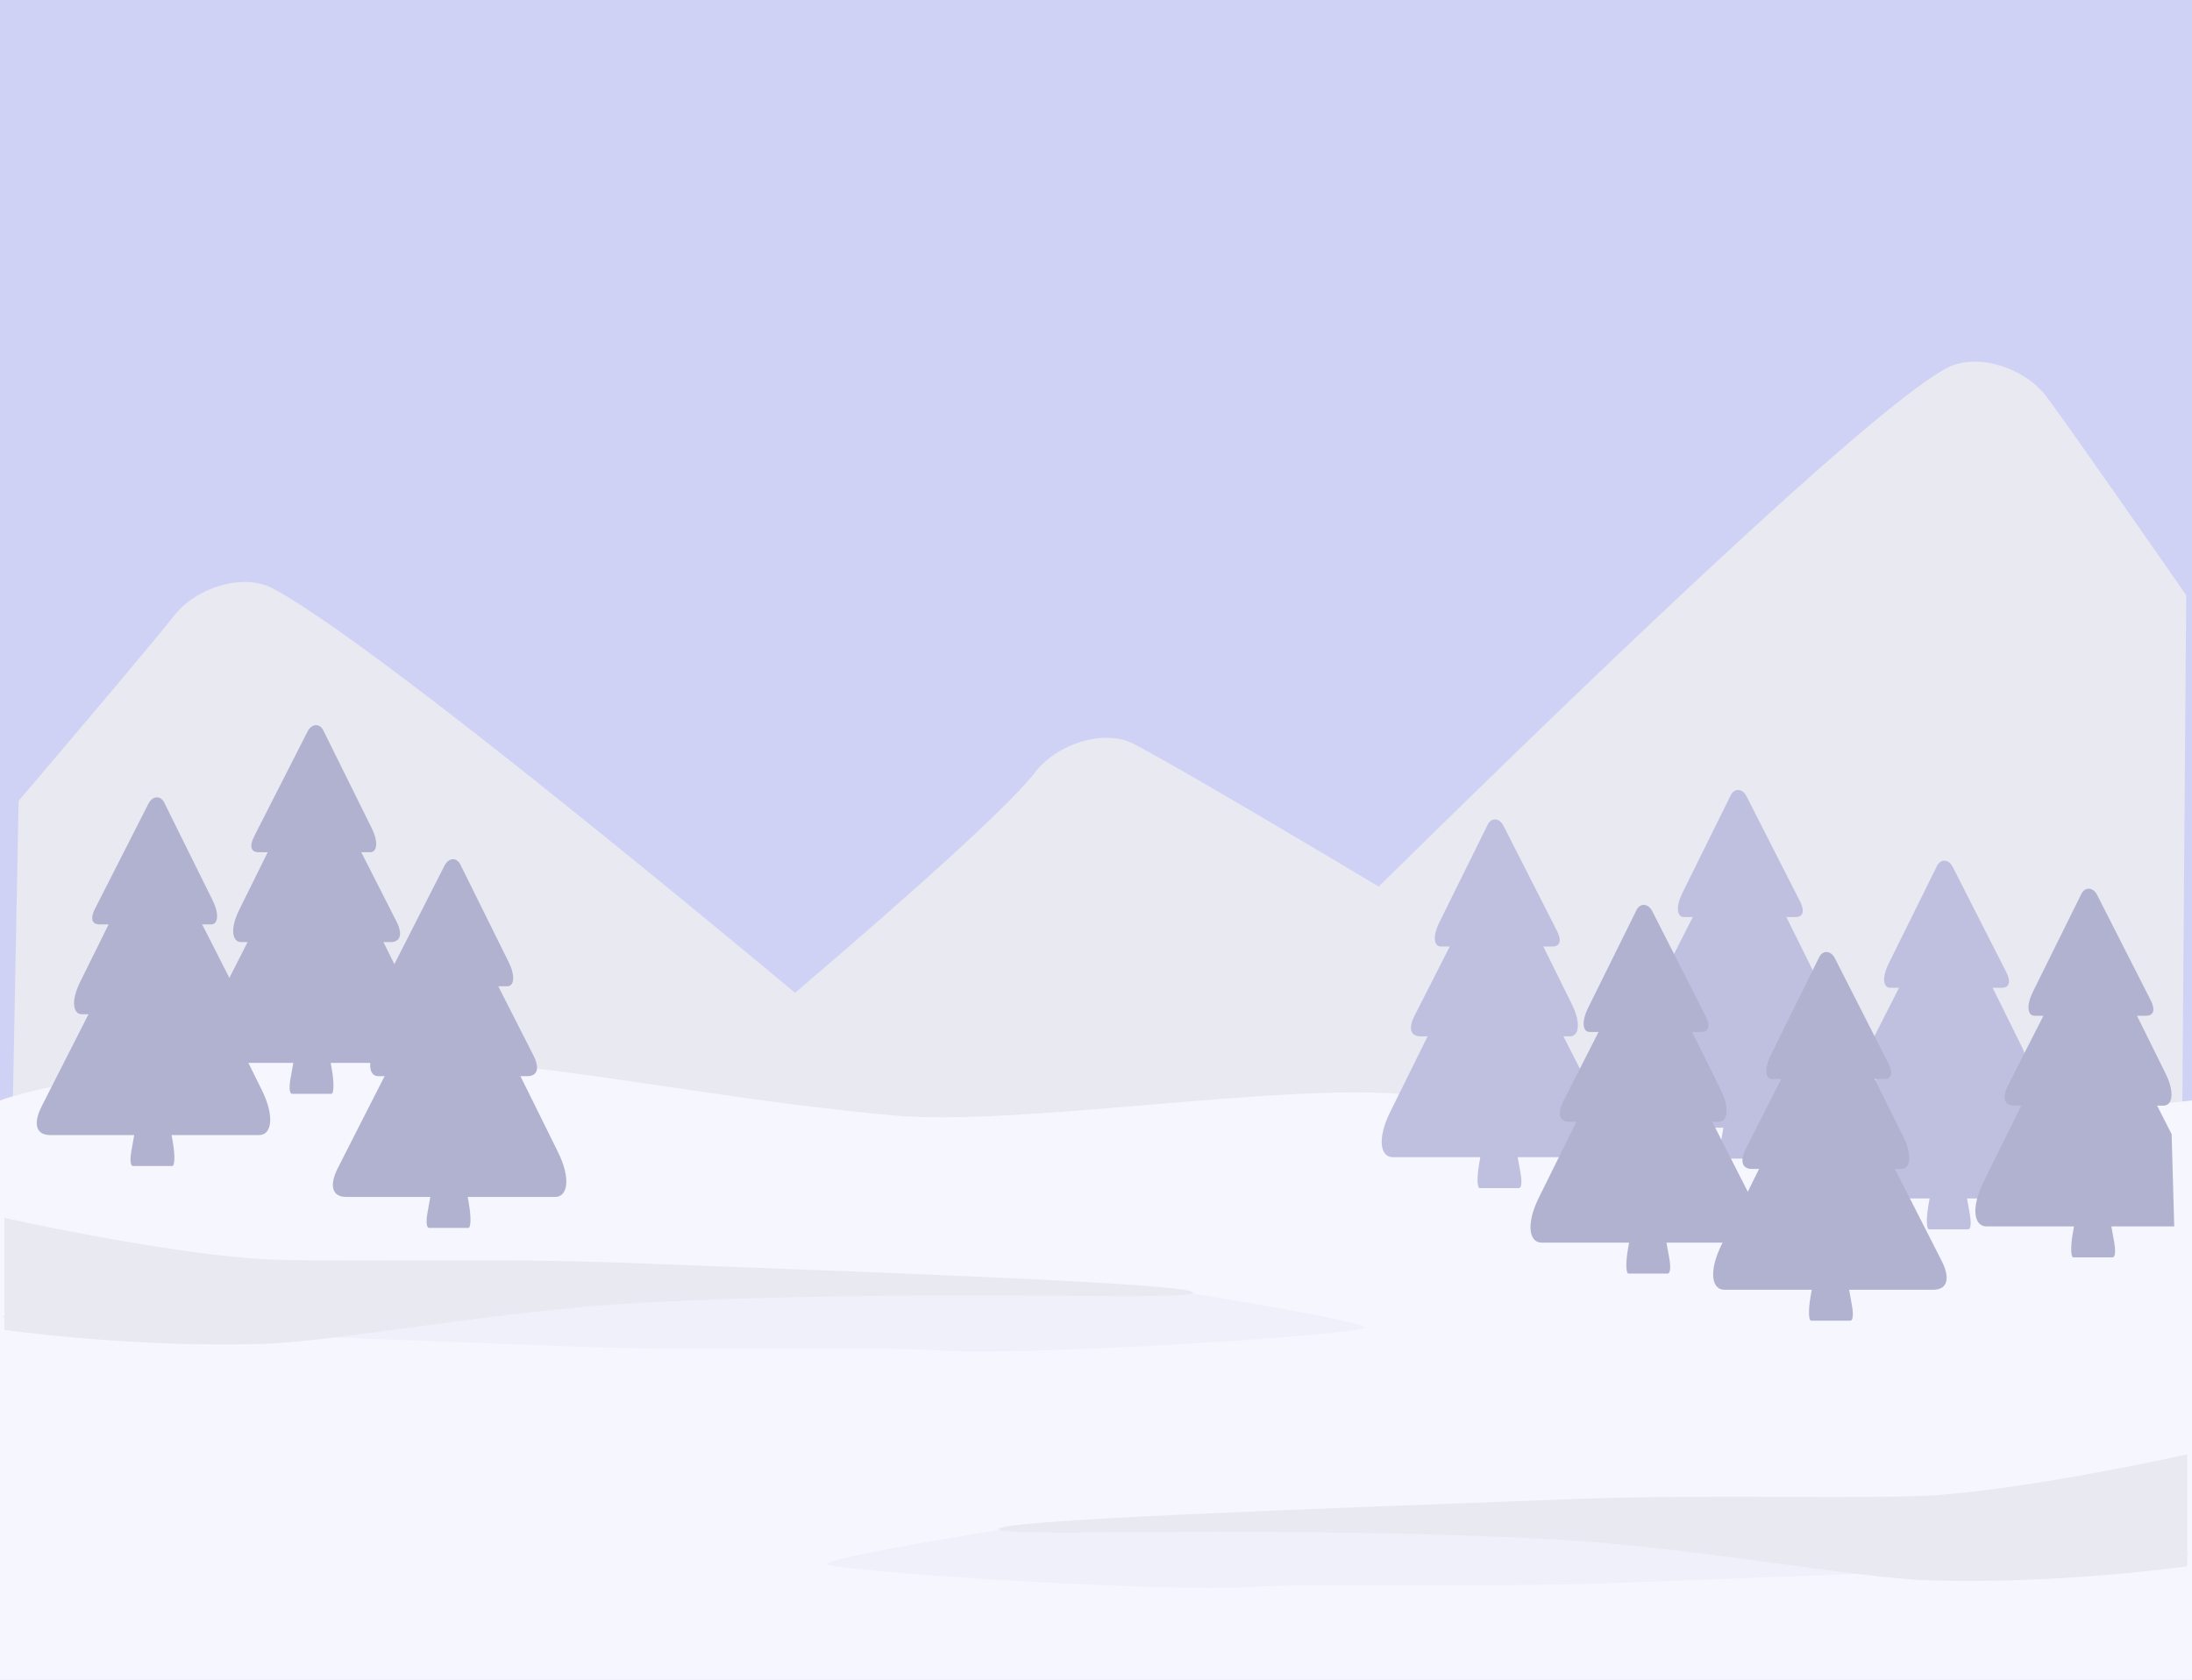
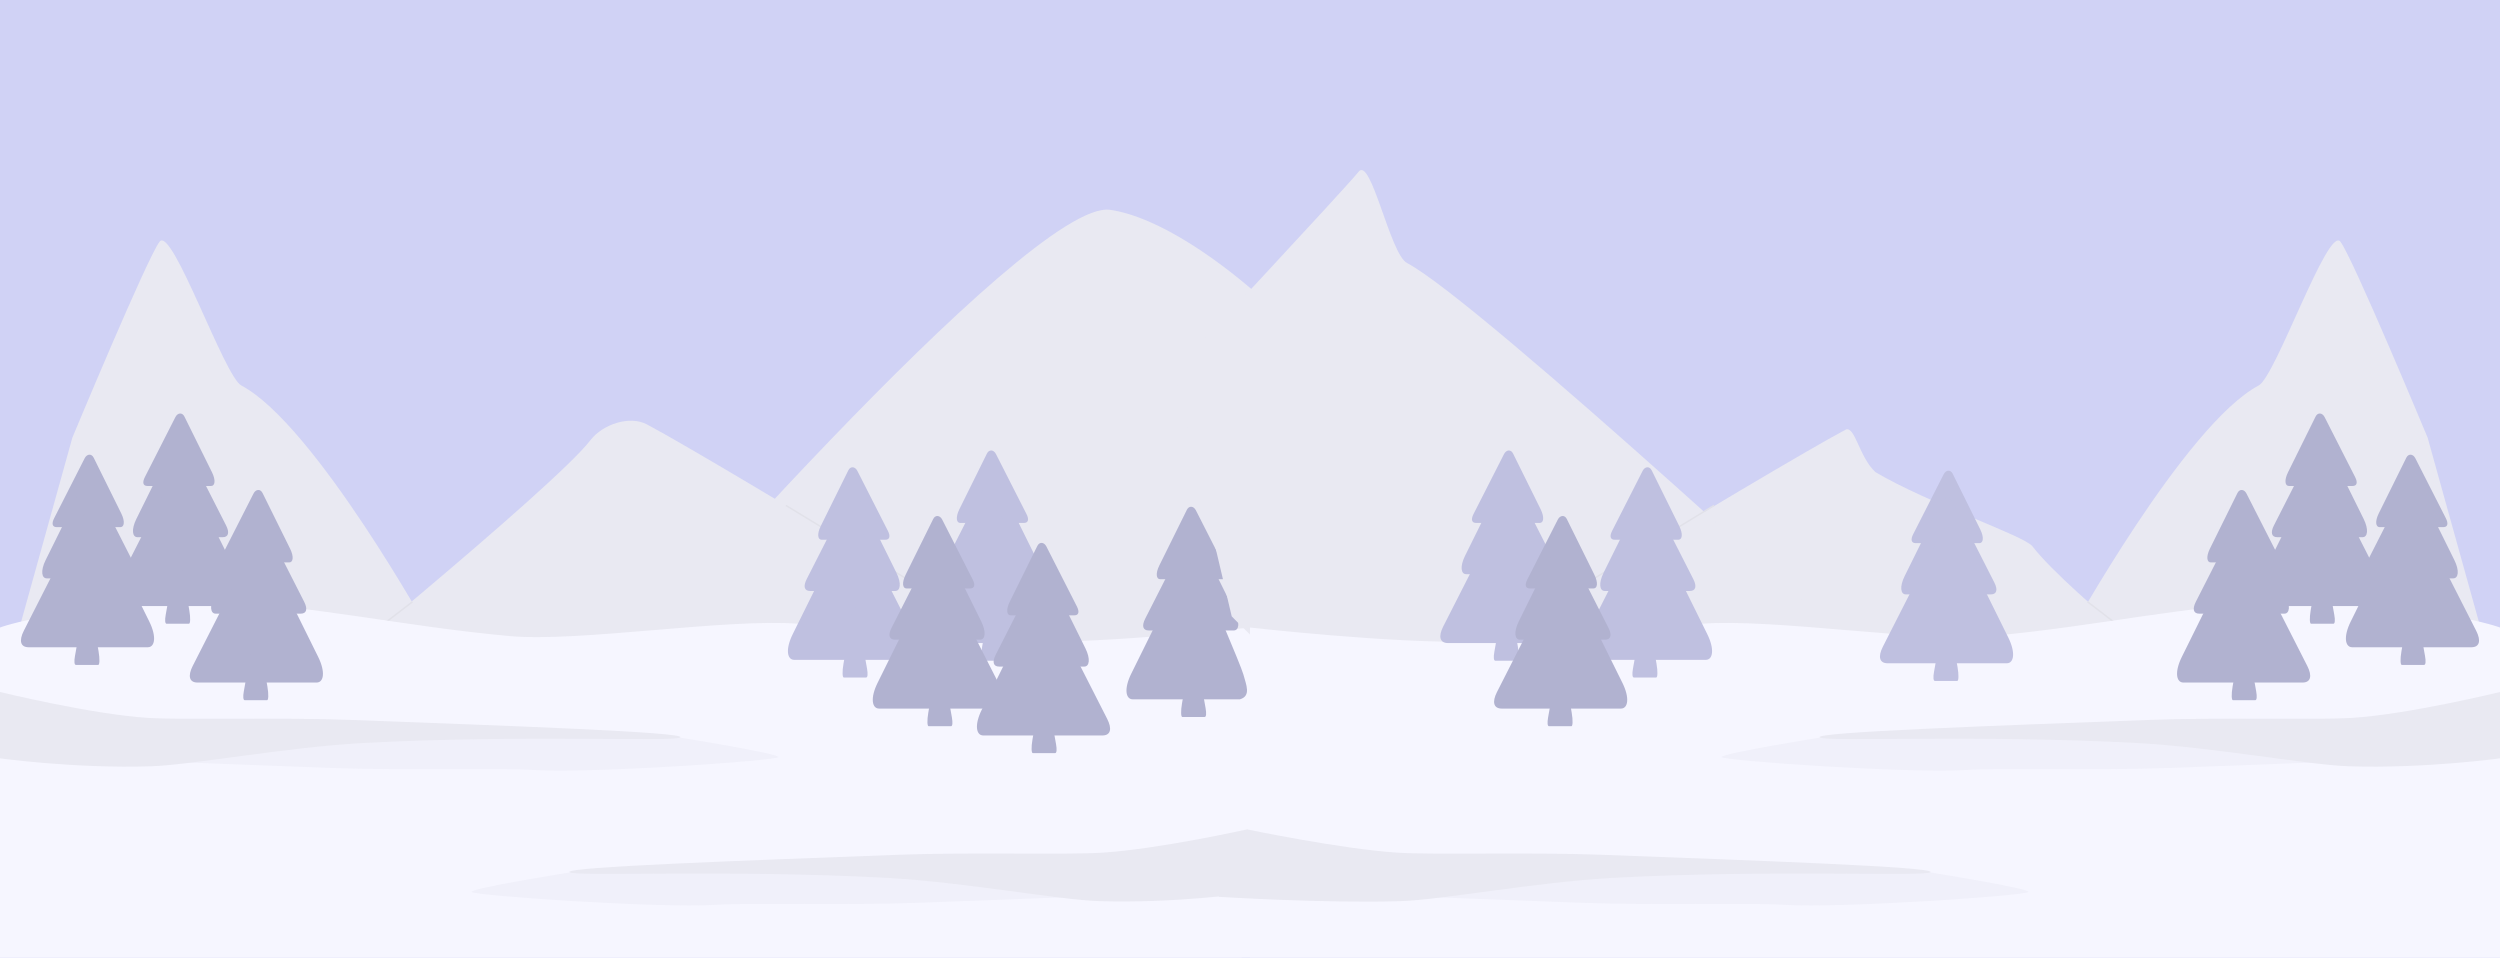
- <svg xmlns="http://www.w3.org/2000/svg" version="1.1" width="496" height="380" viewBox="0,0,496,380">
-   <g transform="translate(8,10)">
-     <g stroke="none" stroke-width="0" stroke-miterlimit="10">
-       <path d="M-8,370v-380h496v380z" fill="#d0d2f5" />
-       <g fill="#e9e9f2">
-         <path d="M-5.441,257.664l1.652,-86.447c0,0 30.164,-35.414 35.088,-41.804c4.947,-6.421 15.633,-9.855 22.377,-6.292c29.121,15.383 152.098,119.948 152.098,119.948z" />
-         <path d="M233.097,290.161c-40.676,-0.473 -131.034,-17.362 -131.034,-17.362c0,0 109.515,-89.045 124.215,-108.124c4.947,-6.421 15.633,-9.855 22.377,-6.292c29.121,15.383 195.657,117.182 195.657,117.182c0,0 -172.731,15.044 -211.216,14.596z" />
-         <path d="M234.814,259.588c0,0 168.611,-170.94 197.731,-186.323c6.744,-3.562 17.43,-0.129 22.377,6.292c4.307,5.59 31.771,45.118 31.771,45.118l-1.129,146.373c0,0 -28.913,3.012 -39.535,3.136c-38.485,0.448 -211.216,-14.596 -211.216,-14.596z" />
+ <svg xmlns="http://www.w3.org/2000/svg" version="1.1" width="992" height="380" viewBox="0 0 992 380" id="svg48">
+   <defs id="defs48" />
+   <g transform="translate(8,10)" id="g48">
+     <g stroke="none" stroke-width="0" stroke-miterlimit="10" id="g47">
+       <path d="M 984,370 V -10 H 484.723 v 380 z" fill="#d0d2f5" id="path1-5" style="stroke-width:0" />
+       <path d="M -8,370 V -10 h 496 v 380 z" fill="#d0d2f5" id="path1" />
+       <g fill="#e9e9f2" id="g4">
+         <path d="m -5.441,257.664 26.157,-93.998 c 0,0 29.687,-71.383 34.611,-77.774 4.947,-6.421 25.687,53.511 32.431,57.073 29.121,15.383 75.275,98.963 75.275,98.963 z" id="path2" />
+         <path d="m 233.097,290.161 c -40.676,-0.473 -131.034,-17.362 -131.034,-17.362 0,0 109.515,-89.045 124.215,-108.124 4.947,-6.421 15.633,-9.855 22.377,-6.292 29.121,15.383 195.657,117.182 195.657,117.182 0,0 -172.731,15.044 -211.216,14.596 z" id="path3" />
+         <path d="m 234.814,259.588 c 0,0 165.147,-191.111 197.731,-186.323 19.154,2.815 44.054,20.214 62.543,37.213 l -9.523,160.571 c 0,0 -28.913,3.012 -39.535,3.136 -38.485,0.448 -211.216,-14.596 -211.216,-14.596 z" id="path4" />
+         <path style="fill:#7b7cff;stroke:#e1e1e9;stroke-width:0.6;stroke-linecap:butt;stroke-dasharray:none;stroke-opacity:1" d="m 303.869,190.564 65.713,40.009" id="path48" />
+         <path style="fill:#7b7cff;stroke:#e1e1e9;stroke-width:0.6;stroke-linecap:butt;stroke-dasharray:none;stroke-opacity:1" d="M 94.625,275.602 155.675,228.786" id="path48-6" />
      </g>
-       <g>
-         <path d="M-8,370v-131c0,0 24.656,-9.5 89.667,-9.5c31.132,0 69.825,9.058 112.662,12.903c27.567,2.475 85.77,-7.127 114.67,-4.885c30.205,2.344 67.32,6.481 89.683,7.078c32.336,0.864 89.319,-5.596 89.319,-5.596v131z" fill="#f6f6ff" />
-         <g>
-           <path d="M260.611,282.479c0,0 40.787,6.505 40.2,7.934c-0.595,1.449 -74.433,6.542 -96.791,5.131c-14.342,-0.905 -52.207,0.241 -80.332,-0.807c-64.251,-2.393 -132.09,-4.839 -131.077,-6.896c0.969,-1.969 63.389,1.13 126.12,-2.298c30.443,-1.664 59.19,-5.726 75.362,-6.228c30.002,-0.933 66.518,3.164 66.518,3.164z" fill="#f0f0fa" />
-           <path d="M-7,290.911v-25.334c0,0 35.233,7.858 57.591,9.269c14.342,0.905 52.207,-0.241 80.332,0.807c64.251,2.393 132.09,4.839 131.077,6.895c-0.969,1.969 -63.389,-1.13 -126.12,2.298c-30.443,1.664 -67.99,8.726 -84.162,9.228c-30.002,0.933 -58.718,-3.164 -58.718,-3.164z" fill="#e9e9f2" />
+       <g id="g10">
+         <path d="M -8,370 V 239 c 0,0 24.656,-9.5 89.667,-9.5 31.132,0 69.825,9.058 112.662,12.903 27.567,2.475 85.77,-7.127 114.67,-4.885 30.205,2.344 67.32,6.481 89.683,7.078 C 431.018,245.46 488,239 488,239 v 131 z" fill="#f6f6ff" id="path5" />
+         <g id="g7">
+           <path d="m 260.611,282.479 c 0,0 40.787,6.505 40.2,7.934 -0.595,1.449 -74.433,6.542 -96.791,5.131 -14.342,-0.905 -52.207,0.241 -80.332,-0.807 -64.251,-2.393 -132.09,-4.839 -131.077,-6.896 0.969,-1.969 63.389,1.13 126.12,-2.298 30.443,-1.664 59.19,-5.726 75.362,-6.228 30.002,-0.933 66.518,3.164 66.518,3.164 z" fill="#f0f0fa" id="path6" />
+           <path d="M -8,290.911 V 264.577 c 0,0 36.233,8.858 58.591,10.269 14.342,0.905 52.207,-0.241 80.332,0.807 64.251,2.393 132.09,4.839 131.077,6.895 -0.969,1.969 -63.389,-1.13 -126.12,2.298 -30.443,1.664 -67.99,8.726 -84.162,9.228 C 21.716,295.007 -8,290.911 -8,290.911 Z" fill="#e9e9f2" id="path7" />
        </g>
-         <g>
-           <path d="M285.824,332.815c16.171,0.503 44.918,4.565 75.362,6.228c62.732,3.428 125.151,0.329 126.12,2.298c1.012,2.057 -66.826,4.502 -131.077,6.896c-28.125,1.048 -65.99,-0.098 -80.332,0.807c-22.358,1.411 -96.195,-3.682 -96.791,-5.131c-0.587,-1.429 40.2,-7.934 40.2,-7.934c0,0 36.516,-4.097 66.518,-3.164z" fill="#f0f0fa" />
-           <path d="M428.2,347.575c-16.171,-0.503 -53.718,-7.565 -84.162,-9.228c-62.732,-3.428 -125.151,-0.329 -126.12,-2.298c-1.012,-2.057 66.826,-4.502 131.077,-6.895c28.125,-1.048 65.99,0.098 80.332,-0.807c22.358,-1.411 57.591,-9.269 57.591,-9.269v25.334c0,0 -28.716,4.097 -58.718,3.164z" fill="#e9e9f2" />
+         <g id="g9">
+           <path d="m 285.824,332.815 c 16.171,0.503 44.918,4.565 75.362,6.228 62.732,3.428 125.151,0.329 126.12,2.298 1.012,2.057 -66.826,4.502 -131.077,6.896 -28.125,1.048 -65.99,-0.098 -80.332,0.807 -22.358,1.411 -96.195,-3.682 -96.791,-5.131 -0.587,-1.429 40.2,-7.934 40.2,-7.934 0,0 36.516,-4.097 66.518,-3.164 z" fill="#f0f0fa" id="path8" />
+           <path d="m 428.2,347.575 c -16.171,-0.503 -53.718,-7.565 -84.162,-9.228 -62.732,-3.428 -125.151,-0.329 -126.12,-2.298 -1.012,-2.057 66.826,-4.502 131.077,-6.895 28.125,-1.048 65.99,0.098 80.332,-0.807 22.358,-1.411 57.591,-9.269 57.591,-9.269 v 25.334 c 0,0 -28.716,4.097 -58.718,3.164 z" fill="#e9e9f2" id="path9" />
        </g>
      </g>
-       <g>
-         <g fill="#bfc0e0">
-           <g>
-             <path d="M444.962,213.5c-6.371,0 -21.645,0 -25.282,0c-1.518,0 -1.917,-2.239 -0.323,-5.46c3.489,-7.05 9.307,-18.806 10.937,-22.099c0.839,-1.695 2.663,-1.556 3.577,0.24c1.872,3.679 8.796,17.285 12.11,23.799c1.091,2.144 0.716,3.52 -1.018,3.52z" />
-             <path d="M413.761,229.13c4.429,-8.703 13.68,-26.884 16.181,-31.801c1.221,-2.399 3.658,-2.586 4.779,-0.32c2.178,4.4 9.952,20.109 14.614,29.528c2.13,4.304 1.597,7.295 -0.432,7.295c-4.86,0 -25.269,0 -33.782,0c-2.318,0 -2.818,-1.838 -1.36,-4.703z" />
-             <path d="M456.093,261.167c-11.91,0 -40.466,0 -47.265,0c-2.839,0 -3.584,-4.185 -0.604,-10.207c6.523,-13.18 17.4,-35.158 20.446,-41.314c1.569,-3.17 4.979,-2.908 6.687,0.448c3.5,6.879 16.444,32.316 22.64,44.493c2.04,4.008 1.339,6.58 -1.903,6.58z" />
+       <g id="g22">
+         <g fill="#bfc0e0" id="g17">
+           <g id="g16">
+             <path d="m 398.295,197.5 c -6.371,0 -21.645,0 -25.282,0 -1.518,0 -1.917,-2.239 -0.323,-5.46 3.489,-7.05 9.307,-18.806 10.937,-22.099 0.839,-1.695 2.663,-1.556 3.577,0.24 1.872,3.679 8.796,17.285 12.11,23.799 1.091,2.144 0.716,3.52 -1.018,3.52 z" id="path14" />
+             <path d="m 367.094,213.13 c 4.429,-8.703 13.68,-26.884 16.181,-31.801 1.221,-2.399 3.658,-2.586 4.779,-0.32 2.178,4.4 9.952,20.109 14.614,29.528 2.13,4.304 1.597,7.295 -0.432,7.295 -4.86,0 -25.269,0 -33.782,0 -2.318,0 -2.818,-1.838 -1.36,-4.703 z" id="path15" />
+             <path d="m 409.426,245.167 c -11.91,0 -40.466,0 -47.265,0 -2.839,0 -3.584,-4.185 -0.604,-10.207 6.523,-13.18 17.4,-35.158 20.446,-41.314 1.569,-3.17 4.979,-2.908 6.687,0.448 3.5,6.879 16.444,32.316 22.64,44.493 2.04,4.008 1.339,6.58 -1.903,6.58 z" id="path16" />
          </g>
-           <path d="M437.354,268.167c-2.238,0 -7.603,0 -8.88,0c-0.533,0 -0.673,-2.239 -0.114,-5.46c1.225,-7.05 3.269,-18.806 3.841,-22.099c0.295,-1.695 0.935,-1.556 1.256,0.24c0.658,3.679 3.089,17.285 4.253,23.799c0.383,2.144 0.252,3.52 -0.358,3.52z" />
+           <path d="m 390.687,252.167 c -2.238,0 -7.603,0 -8.88,0 -0.533,0 -0.673,-2.239 -0.114,-5.46 1.225,-7.05 3.269,-18.806 3.841,-22.099 0.295,-1.695 0.935,-1.556 1.256,0.24 0.658,3.679 3.089,17.285 4.253,23.799 0.383,2.144 0.252,3.52 -0.358,3.52 z" id="path17" />
        </g>
-         <g fill="#bfc0e0">
-           <g>
-             <path d="M398.295,197.5c-6.371,0 -21.645,0 -25.282,0c-1.518,0 -1.917,-2.239 -0.323,-5.46c3.489,-7.05 9.307,-18.806 10.937,-22.099c0.839,-1.695 2.663,-1.556 3.577,0.24c1.872,3.679 8.796,17.285 12.11,23.799c1.091,2.144 0.716,3.52 -1.018,3.52z" />
-             <path d="M367.094,213.13c4.429,-8.703 13.68,-26.884 16.181,-31.801c1.221,-2.399 3.658,-2.586 4.779,-0.32c2.178,4.4 9.952,20.109 14.614,29.528c2.13,4.304 1.597,7.295 -0.432,7.295c-4.86,0 -25.269,0 -33.782,0c-2.318,0 -2.818,-1.838 -1.36,-4.703z" />
-             <path d="M409.426,245.167c-11.91,0 -40.466,0 -47.265,0c-2.839,0 -3.584,-4.185 -0.604,-10.207c6.523,-13.18 17.4,-35.158 20.446,-41.314c1.569,-3.17 4.979,-2.908 6.687,0.448c3.5,6.879 16.444,32.316 22.64,44.493c2.04,4.008 1.339,6.58 -1.903,6.58z" />
+         <g fill="#bfc0e0" id="g21">
+           <g id="g20">
+             <path d="m 343.295,204.167 c -6.371,0 -21.645,0 -25.282,0 -1.518,0 -1.917,-2.239 -0.323,-5.46 3.489,-7.05 9.307,-18.806 10.937,-22.099 0.839,-1.695 2.663,-1.556 3.577,0.24 1.872,3.679 8.796,17.285 12.11,23.799 1.091,2.144 0.716,3.52 -1.018,3.52 z" id="path18" />
+             <path d="m 312.094,219.797 c 4.429,-8.703 13.68,-26.884 16.181,-31.801 1.221,-2.399 3.658,-2.586 4.779,-0.32 2.178,4.4 9.952,20.109 14.614,29.528 2.13,4.304 1.597,7.295 -0.432,7.295 -4.86,0 -25.269,0 -33.782,0 -2.318,0 -2.818,-1.838 -1.36,-4.703 z" id="path19" />
+             <path d="m 354.426,251.833 c -11.91,0 -40.466,0 -47.265,0 -2.839,0 -3.584,-4.185 -0.604,-10.207 6.523,-13.18 17.4,-35.158 20.446,-41.314 1.569,-3.17 4.979,-2.908 6.687,0.448 3.5,6.879 16.444,32.316 22.64,44.493 2.04,4.008 1.339,6.58 -1.903,6.58 z" id="path20" />
          </g>
-           <path d="M390.687,252.167c-2.238,0 -7.603,0 -8.88,0c-0.533,0 -0.673,-2.239 -0.114,-5.46c1.225,-7.05 3.269,-18.806 3.841,-22.099c0.295,-1.695 0.935,-1.556 1.256,0.24c0.658,3.679 3.089,17.285 4.253,23.799c0.383,2.144 0.252,3.52 -0.358,3.52z" />
-         </g>
-         <g fill="#bfc0e0">
-           <g>
-             <path d="M343.295,204.167c-6.371,0 -21.645,0 -25.282,0c-1.518,0 -1.917,-2.239 -0.323,-5.46c3.489,-7.05 9.307,-18.806 10.937,-22.099c0.839,-1.695 2.663,-1.556 3.577,0.24c1.872,3.679 8.796,17.285 12.11,23.799c1.091,2.144 0.716,3.52 -1.018,3.52z" />
-             <path d="M312.094,219.797c4.429,-8.703 13.68,-26.884 16.181,-31.801c1.221,-2.399 3.658,-2.586 4.779,-0.32c2.178,4.4 9.952,20.109 14.614,29.528c2.13,4.304 1.597,7.295 -0.432,7.295c-4.86,0 -25.269,0 -33.782,0c-2.318,0 -2.818,-1.838 -1.36,-4.703z" />
-             <path d="M354.426,251.833c-11.91,0 -40.466,0 -47.265,0c-2.839,0 -3.584,-4.185 -0.604,-10.207c6.523,-13.18 17.4,-35.158 20.446,-41.314c1.569,-3.17 4.979,-2.908 6.687,0.448c3.5,6.879 16.444,32.316 22.64,44.493c2.04,4.008 1.339,6.58 -1.903,6.58z" />
-           </g>
-           <path d="M335.687,258.833c-2.238,0 -7.603,0 -8.88,0c-0.533,0 -0.673,-2.239 -0.114,-5.46c1.225,-7.05 3.269,-18.806 3.841,-22.099c0.295,-1.695 0.935,-1.556 1.256,0.24c0.658,3.679 3.089,17.285 4.253,23.799c0.383,2.144 0.252,3.52 -0.358,3.52z" />
+           <path d="m 335.687,258.833 c -2.238,0 -7.603,0 -8.88,0 -0.533,0 -0.673,-2.239 -0.114,-5.46 1.225,-7.05 3.269,-18.806 3.841,-22.099 0.295,-1.695 0.935,-1.556 1.256,0.24 0.658,3.679 3.089,17.285 4.253,23.799 0.383,2.144 0.252,3.52 -0.358,3.52 z" id="path21" />
        </g>
      </g>
-       <g fill="#b1b2d0">
-         <g>
-           <g>
-             <path d="M477.628,219.833c-6.371,0 -21.645,0 -25.282,0c-1.518,0 -1.917,-2.239 -0.323,-5.46c3.489,-7.05 9.307,-18.806 10.937,-22.099c0.839,-1.695 2.663,-1.556 3.577,0.24c1.872,3.679 8.796,17.285 12.11,23.799c1.091,2.144 0.716,3.52 -1.018,3.52z" />
-             <path d="M446.428,235.464c4.429,-8.703 13.68,-26.884 16.181,-31.801c1.221,-2.399 3.658,-2.586 4.779,-0.32c2.178,4.4 9.952,20.109 14.614,29.528c2.13,4.304 1.597,7.295 -0.432,7.295c-4.86,0 -25.269,0 -33.782,0c-2.318,0 -2.818,-1.838 -1.361,-4.703z" />
-             <path d="M483.979,267.5c0,0 -36.477,0 -42.484,0c-2.839,0 -3.584,-4.185 -0.604,-10.207c6.523,-13.18 17.4,-35.158 20.446,-41.314c1.569,-3.17 4.979,-2.908 6.687,0.448c2.409,4.734 15.366,30.197 15.366,30.197z" />
+       <g fill="#b1b2d0" id="g34">
+         <g id="g25">
+           <g id="g24">
+             <path d="m 477.628,219.833 c -6.371,0 -21.645,0 -25.282,0 -1.518,0 -1.917,-2.239 -0.323,-5.46 3.489,-7.05 9.307,-18.806 10.937,-22.099 0.839,-1.695 2.663,-1.556 3.577,0.24 1.872,3.679 8.796,17.285 12.11,23.799 1.091,2.144 0.716,3.52 -1.018,3.52 z" id="path22" />
+             <path d="m 446.428,235.464 c 4.429,-8.703 13.68,-26.884 16.181,-31.801 1.221,-2.399 3.658,-2.586 4.779,-0.32 2.178,4.4 9.952,20.109 14.614,29.528 2.13,4.304 1.597,7.295 -0.432,7.295 -4.86,0 -25.269,0 -33.782,0 -2.318,0 -2.818,-1.838 -1.361,-4.703 z" id="path23" />
+             <path d="m 483.979,267.5 h -42.484 c -2.839,0 -3.584,-4.185 -0.604,-10.207 6.523,-13.18 17.4,-35.158 20.446,-41.314 1.569,-3.17 4.979,-2.908 6.687,0.448 2.409,4.734 16.466,37.895 17.33,41.128 1.126,4.216 3.203,8.581 -1.375,9.945 z" id="path24" />
          </g>
-           <path d="M470.021,274.5c-2.238,0 -7.603,0 -8.88,0c-0.533,0 -0.673,-2.239 -0.114,-5.46c1.225,-7.05 3.269,-18.806 3.841,-22.099c0.295,-1.695 0.935,-1.556 1.256,0.24c0.658,3.679 3.089,17.285 4.253,23.799c0.383,2.144 0.252,3.52 -0.358,3.52z" />
+           <path d="m 470.021,274.5 c -2.238,0 -7.603,0 -8.88,0 -0.533,0 -0.673,-2.239 -0.114,-5.46 1.225,-7.05 3.269,-18.806 3.841,-22.099 0.295,-1.695 0.935,-1.556 1.256,0.24 0.658,3.679 3.089,17.285 4.253,23.799 0.383,2.144 0.252,3.52 -0.358,3.52 z" id="path25" />
        </g>
-         <g>
-           <g>
-             <path d="M418.295,234.167c-6.371,0 -21.645,0 -25.282,0c-1.518,0 -1.917,-2.239 -0.323,-5.46c3.489,-7.05 9.307,-18.806 10.937,-22.099c0.839,-1.695 2.663,-1.556 3.577,0.24c1.872,3.679 8.796,17.285 12.11,23.799c1.091,2.144 0.716,3.52 -1.018,3.52z" />
-             <path d="M387.094,249.797c4.429,-8.703 13.68,-26.884 16.181,-31.801c1.221,-2.399 3.658,-2.586 4.779,-0.32c2.178,4.4 9.952,20.109 14.614,29.528c2.13,4.304 1.597,7.295 -0.432,7.295c-4.86,0 -25.269,0 -33.782,0c-2.318,0 -2.818,-1.838 -1.36,-4.703z" />
-             <path d="M429.426,281.833c-11.91,0 -40.466,0 -47.265,0c-2.839,0 -3.584,-4.185 -0.604,-10.207c6.523,-13.18 17.4,-35.158 20.446,-41.314c1.569,-3.17 4.979,-2.908 6.687,0.448c3.5,6.879 16.444,32.316 22.64,44.493c2.04,4.008 1.339,6.58 -1.903,6.58z" />
+         <g id="g29">
+           <g id="g28">
+             <path d="m 418.295,234.167 c -6.371,0 -21.645,0 -25.282,0 -1.518,0 -1.917,-2.239 -0.323,-5.46 3.489,-7.05 9.307,-18.806 10.937,-22.099 0.839,-1.695 2.663,-1.556 3.577,0.24 1.872,3.679 8.796,17.285 12.11,23.799 1.091,2.144 0.716,3.52 -1.018,3.52 z" id="path26" />
+             <path d="m 387.094,249.797 c 4.429,-8.703 13.68,-26.884 16.181,-31.801 1.221,-2.399 3.658,-2.586 4.779,-0.32 2.178,4.4 9.952,20.109 14.614,29.528 2.13,4.304 1.597,7.295 -0.432,7.295 -4.86,0 -25.269,0 -33.782,0 -2.318,0 -2.818,-1.838 -1.36,-4.703 z" id="path27" />
+             <path d="m 429.426,281.833 c -11.91,0 -40.466,0 -47.265,0 -2.839,0 -3.584,-4.185 -0.604,-10.207 6.523,-13.18 17.4,-35.158 20.446,-41.314 1.569,-3.17 4.979,-2.908 6.687,0.448 3.5,6.879 16.444,32.316 22.64,44.493 2.04,4.008 1.339,6.58 -1.903,6.58 z" id="path28" />
          </g>
-           <path d="M410.687,288.833c-2.238,0 -7.603,0 -8.88,0c-0.533,0 -0.673,-2.239 -0.114,-5.46c1.225,-7.05 3.269,-18.806 3.841,-22.099c0.295,-1.695 0.935,-1.556 1.256,0.24c0.658,3.679 3.089,17.285 4.253,23.799c0.383,2.144 0.252,3.52 -0.358,3.52z" />
+           <path d="m 410.687,288.833 c -2.238,0 -7.603,0 -8.88,0 -0.533,0 -0.673,-2.239 -0.114,-5.46 1.225,-7.05 3.269,-18.806 3.841,-22.099 0.295,-1.695 0.935,-1.556 1.256,0.24 0.658,3.679 3.089,17.285 4.253,23.799 0.383,2.144 0.252,3.52 -0.358,3.52 z" id="path29" />
        </g>
-         <g>
-           <g>
-             <path d="M376.962,223.5c-6.371,0 -21.645,0 -25.282,0c-1.518,0 -1.917,-2.239 -0.323,-5.46c3.489,-7.05 9.307,-18.806 10.937,-22.099c0.839,-1.695 2.663,-1.556 3.577,0.24c1.872,3.679 8.796,17.285 12.11,23.799c1.091,2.144 0.716,3.52 -1.018,3.52z" />
-             <path d="M345.761,239.13c4.429,-8.703 13.68,-26.884 16.181,-31.801c1.221,-2.399 3.658,-2.586 4.779,-0.32c2.178,4.4 9.952,20.109 14.614,29.528c2.13,4.304 1.597,7.295 -0.432,7.295c-4.86,0 -25.269,0 -33.782,0c-2.318,0 -2.818,-1.838 -1.36,-4.703z" />
-             <path d="M388.093,271.167c-11.91,0 -40.466,0 -47.265,0c-2.839,0 -3.584,-4.185 -0.604,-10.207c6.523,-13.18 17.4,-35.158 20.446,-41.314c1.569,-3.17 4.979,-2.908 6.687,0.448c3.5,6.879 16.444,32.316 22.64,44.493c2.04,4.008 1.339,6.58 -1.903,6.58z" />
+         <g id="g33">
+           <g id="g32">
+             <path d="m 376.962,223.5 c -6.371,0 -21.645,0 -25.282,0 -1.518,0 -1.917,-2.239 -0.323,-5.46 3.489,-7.05 9.307,-18.806 10.937,-22.099 0.839,-1.695 2.663,-1.556 3.577,0.24 1.872,3.679 8.796,17.285 12.11,23.799 1.091,2.144 0.716,3.52 -1.018,3.52 z" id="path30" />
+             <path d="m 345.761,239.13 c 4.429,-8.703 13.68,-26.884 16.181,-31.801 1.221,-2.399 3.658,-2.586 4.779,-0.32 2.178,4.4 9.952,20.109 14.614,29.528 2.13,4.304 1.597,7.295 -0.432,7.295 -4.86,0 -25.269,0 -33.782,0 -2.318,0 -2.818,-1.838 -1.36,-4.703 z" id="path31" />
+             <path d="m 388.093,271.167 c -11.91,0 -40.466,0 -47.265,0 -2.839,0 -3.584,-4.185 -0.604,-10.207 6.523,-13.18 17.4,-35.158 20.446,-41.314 1.569,-3.17 4.979,-2.908 6.687,0.448 3.5,6.879 16.444,32.316 22.64,44.493 2.04,4.008 1.339,6.58 -1.903,6.58 z" id="path32" />
          </g>
-           <path d="M369.354,278.167c-2.238,0 -7.603,0 -8.88,0c-0.533,0 -0.673,-2.239 -0.114,-5.46c1.225,-7.05 3.269,-18.806 3.841,-22.099c0.295,-1.695 0.935,-1.556 1.256,0.24c0.658,3.679 3.089,17.285 4.253,23.799c0.383,2.144 0.252,3.52 -0.358,3.52z" />
+           <path d="m 369.354,278.167 c -2.238,0 -7.603,0 -8.88,0 -0.533,0 -0.673,-2.239 -0.114,-5.46 1.225,-7.05 3.269,-18.806 3.841,-22.099 0.295,-1.695 0.935,-1.556 1.256,0.24 0.658,3.679 3.089,17.285 4.253,23.799 0.383,2.144 0.252,3.52 -0.358,3.52 z" id="path33" />
        </g>
      </g>
-       <g fill="#b1b2d0">
-         <g>
-           <g>
-             <path d="M13.48,195.647c3.314,-6.513 10.238,-20.12 12.11,-23.799c0.914,-1.795 2.738,-1.935 3.577,-0.24c1.63,3.293 7.448,15.049 10.937,22.099c1.594,3.221 1.195,5.46 -0.323,5.46c-3.637,0 -18.911,0 -25.282,0c-1.735,0 -2.109,-1.376 -1.018,-3.52z" />
-             <path d="M44.339,219.5c-8.513,0 -28.922,0 -33.782,0c-2.029,0 -2.562,-2.991 -0.432,-7.295c4.662,-9.42 12.436,-25.128 14.614,-29.528c1.121,-2.265 3.559,-2.079 4.779,0.32c2.502,4.916 11.753,23.097 16.181,31.801c1.458,2.865 0.957,4.703 -1.361,4.703z" />
-             <path d="M1.464,240.253c6.196,-12.177 19.14,-37.614 22.64,-44.493c1.708,-3.356 5.118,-3.618 6.687,-0.448c3.047,6.156 13.924,28.134 20.446,41.314c2.98,6.022 2.235,10.207 -0.604,10.207c-6.799,0 -35.355,0 -47.265,0c-3.243,0 -3.943,-2.572 -1.903,-6.58z" />
+       <g fill="#b1b2d0" id="g46">
+         <g id="g37">
+           <g id="g36">
+             <path d="m 13.48,195.647 c 3.314,-6.513 10.238,-20.12 12.11,-23.799 0.914,-1.795 2.738,-1.935 3.577,-0.24 1.63,3.293 7.448,15.049 10.937,22.099 1.594,3.221 1.195,5.46 -0.323,5.46 -3.637,0 -18.911,0 -25.282,0 -1.735,0 -2.109,-1.376 -1.018,-3.52 z" id="path34" />
+             <path d="m 44.339,219.5 c -8.513,0 -28.922,0 -33.782,0 -2.029,0 -2.562,-2.991 -0.432,-7.295 4.662,-9.42 12.436,-25.128 14.614,-29.528 1.121,-2.265 3.559,-2.079 4.779,0.32 2.502,4.916 11.753,23.097 16.181,31.801 1.458,2.865 0.957,4.703 -1.361,4.703 z" id="path35" />
+             <path d="m 1.464,240.253 c 6.196,-12.177 19.14,-37.614 22.64,-44.493 1.708,-3.356 5.118,-3.618 6.687,-0.448 3.047,6.156 13.924,28.134 20.446,41.314 2.98,6.022 2.235,10.207 -0.604,10.207 -6.799,0 -35.355,0 -47.265,0 -3.243,0 -3.943,-2.572 -1.903,-6.58 z" id="path36" />
          </g>
-           <path d="M21.748,250.314c1.164,-6.513 3.596,-20.12 4.253,-23.799c0.321,-1.795 0.962,-1.935 1.256,-0.24c0.572,3.293 2.616,15.049 3.841,22.099c0.56,3.221 0.42,5.46 -0.114,5.46c-1.277,0 -6.642,0 -8.88,0c-0.609,0 -0.741,-1.376 -0.358,-3.52z" />
+           <path d="m 21.748,250.314 c 1.164,-6.513 3.596,-20.12 4.253,-23.799 0.321,-1.795 0.962,-1.935 1.256,-0.24 0.572,3.293 2.616,15.049 3.841,22.099 0.56,3.221 0.42,5.46 -0.114,5.46 -1.277,0 -6.642,0 -8.88,0 -0.609,0 -0.741,-1.376 -0.358,-3.52 z" id="path37" />
        </g>
-         <g>
-           <g>
-             <path d="M49.48,179.314c3.314,-6.513 10.238,-20.12 12.11,-23.799c0.914,-1.795 2.738,-1.935 3.577,-0.24c1.63,3.293 7.448,15.049 10.937,22.099c1.594,3.221 1.195,5.46 -0.323,5.46c-3.637,0 -18.911,0 -25.282,0c-1.735,0 -2.109,-1.376 -1.018,-3.52z" />
-             <path d="M80.339,203.167c-8.513,0 -28.922,0 -33.782,0c-2.029,0 -2.562,-2.991 -0.432,-7.295c4.662,-9.42 12.436,-25.128 14.614,-29.528c1.121,-2.265 3.559,-2.079 4.779,0.32c2.502,4.916 11.753,23.097 16.181,31.801c1.458,2.865 0.957,4.703 -1.36,4.703z" />
-             <path d="M37.464,223.92c6.196,-12.177 19.14,-37.614 22.64,-44.493c1.708,-3.356 5.118,-3.618 6.687,-0.448c3.047,6.156 13.924,28.134 20.446,41.314c2.98,6.022 2.235,10.207 -0.604,10.207c-6.799,0 -35.355,0 -47.265,0c-3.243,0 -3.943,-2.572 -1.903,-6.58z" />
+         <g id="g41">
+           <g id="g40">
+             <path d="m 49.48,179.314 c 3.314,-6.513 10.238,-20.12 12.11,-23.799 0.914,-1.795 2.738,-1.935 3.577,-0.24 1.63,3.293 7.448,15.049 10.937,22.099 1.594,3.221 1.195,5.46 -0.323,5.46 -3.637,0 -18.911,0 -25.282,0 -1.735,0 -2.109,-1.376 -1.018,-3.52 z" id="path38" />
+             <path d="m 80.339,203.167 c -8.513,0 -28.922,0 -33.782,0 -2.029,0 -2.562,-2.991 -0.432,-7.295 4.662,-9.42 12.436,-25.128 14.614,-29.528 1.121,-2.265 3.559,-2.079 4.779,0.32 2.502,4.916 11.753,23.097 16.181,31.801 1.458,2.865 0.957,4.703 -1.36,4.703 z" id="path39" />
+             <path d="m 37.464,223.92 c 6.196,-12.177 19.14,-37.614 22.64,-44.493 1.708,-3.356 5.118,-3.618 6.687,-0.448 3.047,6.156 13.924,28.134 20.446,41.314 2.98,6.022 2.235,10.207 -0.604,10.207 -6.799,0 -35.355,0 -47.265,0 -3.243,0 -3.943,-2.572 -1.903,-6.58 z" id="path40" />
          </g>
-           <path d="M57.748,233.98c1.164,-6.513 3.596,-20.12 4.253,-23.799c0.321,-1.795 0.962,-1.935 1.256,-0.24c0.572,3.293 2.616,15.049 3.841,22.099c0.56,3.221 0.42,5.46 -0.114,5.46c-1.277,0 -6.642,0 -8.88,0c-0.609,0 -0.741,-1.376 -0.358,-3.52z" />
+           <path d="m 57.748,233.98 c 1.164,-6.513 3.596,-20.12 4.253,-23.799 0.321,-1.795 0.962,-1.935 1.256,-0.24 0.572,3.293 2.616,15.049 3.841,22.099 0.56,3.221 0.42,5.46 -0.114,5.46 -1.277,0 -6.642,0 -8.88,0 -0.609,0 -0.741,-1.376 -0.358,-3.52 z" id="path41" />
        </g>
-         <g>
-           <g>
-             <path d="M80.48,209.647c3.314,-6.513 10.238,-20.12 12.11,-23.799c0.914,-1.795 2.738,-1.935 3.577,-0.24c1.63,3.293 7.448,15.049 10.937,22.099c1.594,3.221 1.195,5.46 -0.323,5.46c-3.637,0 -18.911,0 -25.282,0c-1.735,0 -2.109,-1.376 -1.018,-3.52z" />
-             <path d="M111.339,233.5c-8.513,0 -28.922,0 -33.782,0c-2.029,0 -2.562,-2.991 -0.432,-7.295c4.662,-9.42 12.436,-25.128 14.614,-29.528c1.121,-2.265 3.559,-2.079 4.779,0.32c2.502,4.916 11.753,23.097 16.181,31.801c1.458,2.865 0.957,4.703 -1.36,4.703z" />
-             <path d="M68.464,254.253c6.196,-12.177 19.14,-37.614 22.64,-44.493c1.708,-3.356 5.118,-3.618 6.687,-0.448c3.047,6.156 13.924,28.134 20.446,41.314c2.98,6.022 2.235,10.207 -0.604,10.207c-6.799,0 -35.355,0 -47.265,0c-3.243,0 -3.943,-2.572 -1.903,-6.58z" />
+         <g id="g45">
+           <g id="g44">
+             <path d="m 80.48,209.647 c 3.314,-6.513 10.238,-20.12 12.11,-23.799 0.914,-1.795 2.738,-1.935 3.577,-0.24 1.63,3.293 7.448,15.049 10.937,22.099 1.594,3.221 1.195,5.46 -0.323,5.46 -3.637,0 -18.911,0 -25.282,0 -1.735,0 -2.109,-1.376 -1.018,-3.52 z" id="path42" />
+             <path d="m 111.339,233.5 c -8.513,0 -28.922,0 -33.782,0 -2.029,0 -2.562,-2.991 -0.432,-7.295 4.662,-9.42 12.436,-25.128 14.614,-29.528 1.121,-2.265 3.559,-2.079 4.779,0.32 2.502,4.916 11.753,23.097 16.181,31.801 1.458,2.865 0.957,4.703 -1.36,4.703 z" id="path43" />
+             <path d="m 68.464,254.253 c 6.196,-12.177 19.14,-37.614 22.64,-44.493 1.708,-3.356 5.118,-3.618 6.687,-0.448 3.047,6.156 13.924,28.134 20.446,41.314 2.98,6.022 2.235,10.207 -0.604,10.207 -6.799,0 -35.355,0 -47.265,0 -3.243,0 -3.943,-2.572 -1.903,-6.58 z" id="path44" />
          </g>
-           <path d="M88.748,264.314c1.164,-6.513 3.596,-20.12 4.253,-23.799c0.321,-1.795 0.962,-1.935 1.256,-0.24c0.572,3.293 2.616,15.049 3.841,22.099c0.56,3.221 0.42,5.46 -0.114,5.46c-1.277,0 -6.642,0 -8.88,0c-0.609,0 -0.741,-1.376 -0.358,-3.52z" />
+           <path d="m 88.748,264.314 c 1.164,-6.513 3.596,-20.12 4.253,-23.799 0.321,-1.795 0.962,-1.935 1.256,-0.24 0.572,3.293 2.616,15.049 3.841,22.099 0.56,3.221 0.42,5.46 -0.114,5.46 -1.277,0 -6.642,0 -8.88,0 -0.609,0 -0.741,-1.376 -0.358,-3.52 z" id="path45" />
        </g>
+       </g>
+       <g fill="#e9e9f2" id="g4-3" transform="matrix(-0.9999999,0,0,1,976,1.2e-7)">
+         <path d="m -5.441,257.664 26.157,-93.998 c 0,0 29.687,-71.383 34.611,-77.774 4.947,-6.421 25.687,53.511 32.431,57.073 29.121,15.383 75.275,98.963 75.275,98.963 z" id="path2-5" />
+         <path d="m 233.097,290.161 c -40.676,-0.473 -131.034,-17.362 -131.034,-17.362 0,0 60.756,-46.934 75.456,-66.014 3.276,-4.251 41.55,-17.113 62.327,-29.46 6.364,-5.916 8.015,-18.01 11.63,-16.928 29.121,15.383 192.836,115.167 192.836,115.167 0,0 -172.731,15.044 -211.216,14.596 z" id="path3-6" />
+         <path d="m 234.814,259.588 c 0,0 161.772,-149.855 190.893,-165.237 6.744,-3.562 14.295,-42.589 19.243,-36.168 4.307,5.59 73.219,79.364 73.219,79.364 l -22.916,97.029 c 0,0 -38.601,39.485 -49.223,39.608 -38.485,0.448 -211.216,-14.596 -211.216,-14.596 z" id="path4-2" />
+         <path style="fill:#7b7cff;stroke:#e1e1e9;stroke-width:0.6;stroke-linecap:butt;stroke-dasharray:none;stroke-opacity:1" d="m 303.869,190.564 65.713,40.009" id="path48-9" />
+         <path style="fill:#7b7cff;stroke:#e1e1e9;stroke-width:0.6;stroke-linecap:butt;stroke-dasharray:none;stroke-opacity:1" d="M 94.625,275.602 155.675,228.786" id="path48-6-1" />
+       </g>
+       <g id="g10-2" transform="matrix(-0.9999999,0,0,1,976,1.2e-7)">
+         <path d="M -8,370 V 239 c 0,0 24.656,-9.5 89.667,-9.5 31.132,0 69.825,9.058 112.662,12.903 27.567,2.475 85.77,-7.127 114.67,-4.885 30.205,2.344 67.32,6.481 89.683,7.078 C 431.018,245.46 488,239 488,239 v 131 z" fill="#f6f6ff" id="path5-7" />
+         <g id="g7-0">
+           <path d="m 260.611,282.479 c 0,0 40.787,6.505 40.2,7.934 -0.595,1.449 -74.433,6.542 -96.791,5.131 -14.342,-0.905 -52.207,0.241 -80.332,-0.807 -64.251,-2.393 -132.09,-4.839 -131.077,-6.896 0.969,-1.969 63.389,1.13 126.12,-2.298 30.443,-1.664 59.19,-5.726 75.362,-6.228 30.002,-0.933 66.518,3.164 66.518,3.164 z" fill="#f0f0fa" id="path6-9" />
+           <path d="M -8,290.911 V 264.577 c 0,0 36.233,8.858 58.591,10.269 14.342,0.905 52.207,-0.241 80.332,0.807 64.251,2.393 132.09,4.839 131.077,6.895 -0.969,1.969 -63.389,-1.13 -126.12,2.298 -30.443,1.664 -67.99,8.726 -84.162,9.228 -30.002,0.933 -59.718,-3.164 -59.718,-3.164 z" fill="#e9e9f2" id="path7-3" />
+         </g>
+         <g id="g9-6">
+           <path d="m 285.824,332.815 c 16.171,0.503 44.918,4.565 75.362,6.228 62.732,3.428 125.151,0.329 126.12,2.298 1.012,2.057 -66.826,4.502 -131.077,6.896 -28.125,1.048 -65.99,-0.098 -80.332,0.807 -22.358,1.411 -96.195,-3.682 -96.791,-5.131 -0.587,-1.429 40.2,-7.934 40.2,-7.934 0,0 36.516,-4.097 66.518,-3.164 z" fill="#f0f0fa" id="path8-0" />
+           <path d="m 428.2,347.575 c -16.171,-0.503 -53.718,-7.565 -84.162,-9.228 -62.732,-3.428 -125.151,-0.329 -126.12,-2.298 -1.012,-2.057 66.826,-4.502 131.077,-6.895 28.125,-1.048 65.99,0.098 80.332,-0.807 22.358,-1.411 59.826,-9.25 59.826,-9.25 l 11.237,26.765 c 0,0 -42.188,2.647 -72.19,1.714 z" fill="#e9e9f2" id="path9-6" />
+         </g>
+       </g>
+       <g id="g22-2" transform="matrix(-0.9999999,0,0,1,976,1.2e-7)">
+         <g fill="#bfc0e0" id="g13-6" transform="translate(-221.1152,-7.978384)">
+           <g id="g12-1">
+             <path d="m 444.962,213.5 c -6.371,0 -21.645,0 -25.282,0 -1.518,0 -1.917,-2.239 -0.323,-5.46 3.489,-7.05 9.307,-18.806 10.937,-22.099 0.839,-1.695 2.663,-1.556 3.577,0.24 1.872,3.679 8.796,17.285 12.11,23.799 1.091,2.144 0.716,3.52 -1.018,3.52 z" id="path10-8" />
+             <path d="m 413.761,229.13 c 4.429,-8.703 13.68,-26.884 16.181,-31.801 1.221,-2.399 3.658,-2.586 4.779,-0.32 2.178,4.4 9.952,20.109 14.614,29.528 2.13,4.304 1.597,7.295 -0.432,7.295 -4.86,0 -25.269,0 -33.782,0 -2.318,0 -2.818,-1.838 -1.36,-4.703 z" id="path11-7" />
+             <path d="m 456.093,261.167 c -11.91,0 -40.466,0 -47.265,0 -2.839,0 -3.584,-4.185 -0.604,-10.207 6.523,-13.18 17.4,-35.158 20.446,-41.314 1.569,-3.17 4.979,-2.908 6.687,0.448 3.5,6.879 16.444,32.316 22.64,44.493 2.04,4.008 1.339,6.58 -1.903,6.58 z" id="path12-9" />
+           </g>
+           <path d="m 437.354,268.167 c -2.238,0 -7.603,0 -8.88,0 -0.533,0 -0.673,-2.239 -0.114,-5.46 1.225,-7.05 3.269,-18.806 3.841,-22.099 0.295,-1.695 0.935,-1.556 1.256,0.24 0.658,3.679 3.089,17.285 4.253,23.799 0.383,2.144 0.252,3.52 -0.358,3.52 z" id="path13-2" />
+         </g>
+         <g fill="#bfc0e0" id="g17-0">
+           <g id="g16-2">
+             <path d="m 398.295,197.5 c -6.371,0 -21.645,0 -25.282,0 -1.518,0 -1.917,-2.239 -0.323,-5.46 3.489,-7.05 9.307,-18.806 10.937,-22.099 0.839,-1.695 2.663,-1.556 3.577,0.24 1.872,3.679 8.796,17.285 12.11,23.799 1.091,2.144 0.716,3.52 -1.018,3.52 z" id="path14-3" />
+             <path d="m 367.094,213.13 c 4.429,-8.703 13.68,-26.884 16.181,-31.801 1.221,-2.399 3.658,-2.586 4.779,-0.32 2.178,4.4 9.952,20.109 14.614,29.528 2.13,4.304 1.597,7.295 -0.432,7.295 -4.86,0 -25.269,0 -33.782,0 -2.318,0 -2.818,-1.838 -1.36,-4.703 z" id="path15-7" />
+             <path d="m 409.426,245.167 c -11.91,0 -40.466,0 -47.265,0 -2.839,0 -3.584,-4.185 -0.604,-10.207 6.523,-13.18 17.4,-35.158 20.446,-41.314 1.569,-3.17 4.979,-2.908 6.687,0.448 3.5,6.879 16.444,32.316 22.64,44.493 2.04,4.008 1.339,6.58 -1.903,6.58 z" id="path16-5" />
+           </g>
+           <path d="m 390.687,252.167 c -2.238,0 -7.603,0 -8.88,0 -0.533,0 -0.673,-2.239 -0.114,-5.46 1.225,-7.05 3.269,-18.806 3.841,-22.099 0.295,-1.695 0.935,-1.556 1.256,0.24 0.658,3.679 3.089,17.285 4.253,23.799 0.383,2.144 0.252,3.52 -0.358,3.52 z" id="path17-9" />
+         </g>
+         <g fill="#bfc0e0" id="g21-2">
+           <g id="g20-2">
+             <path d="m 343.295,204.167 c -6.371,0 -21.645,0 -25.282,0 -1.518,0 -1.917,-2.239 -0.323,-5.46 3.489,-7.05 9.307,-18.806 10.937,-22.099 0.839,-1.695 2.663,-1.556 3.577,0.24 1.872,3.679 8.796,17.285 12.11,23.799 1.091,2.144 0.716,3.52 -1.018,3.52 z" id="path18-8" />
+             <path d="m 312.094,219.797 c 4.429,-8.703 13.68,-26.884 16.181,-31.801 1.221,-2.399 3.658,-2.586 4.779,-0.32 2.178,4.4 9.952,20.109 14.614,29.528 2.13,4.304 1.597,7.295 -0.432,7.295 -4.86,0 -25.269,0 -33.782,0 -2.318,0 -2.818,-1.838 -1.36,-4.703 z" id="path19-9" />
+             <path d="m 354.426,251.833 c -11.91,0 -40.466,0 -47.265,0 -2.839,0 -3.584,-4.185 -0.604,-10.207 6.523,-13.18 17.4,-35.158 20.446,-41.314 1.569,-3.17 4.979,-2.908 6.687,0.448 3.5,6.879 16.444,32.316 22.64,44.493 2.04,4.008 1.339,6.58 -1.903,6.58 z" id="path20-7" />
+           </g>
+           <path d="m 335.687,258.833 c -2.238,0 -7.603,0 -8.88,0 -0.533,0 -0.673,-2.239 -0.114,-5.46 1.225,-7.05 3.269,-18.806 3.841,-22.099 0.295,-1.695 0.935,-1.556 1.256,0.24 0.658,3.679 3.089,17.285 4.253,23.799 0.383,2.144 0.252,3.52 -0.358,3.52 z" id="path21-3" />
+         </g>
+       </g>
+       <g fill="#b1b2d0" id="g46-6" transform="matrix(-0.9999999,0,0,1,976,1.2e-7)">
+         <g id="g37-1">
+           <g id="g36-2">
+             <path d="m 13.48,195.647 c 3.314,-6.513 10.238,-20.12 12.11,-23.799 0.914,-1.795 2.738,-1.935 3.577,-0.24 1.63,3.293 7.448,15.049 10.937,22.099 1.594,3.221 1.195,5.46 -0.323,5.46 -3.637,0 -18.911,0 -25.282,0 -1.735,0 -2.109,-1.376 -1.018,-3.52 z" id="path34-9" />
+             <path d="m 44.339,219.5 c -8.513,0 -28.922,0 -33.782,0 -2.029,0 -2.562,-2.991 -0.432,-7.295 4.662,-9.42 12.436,-25.128 14.614,-29.528 1.121,-2.265 3.559,-2.079 4.779,0.32 2.502,4.916 11.753,23.097 16.181,31.801 1.458,2.865 0.957,4.703 -1.361,4.703 z" id="path35-3" />
+             <path d="m 1.464,240.253 c 6.196,-12.177 19.14,-37.614 22.64,-44.493 1.708,-3.356 5.118,-3.618 6.687,-0.448 3.047,6.156 13.924,28.134 20.446,41.314 2.98,6.022 2.235,10.207 -0.604,10.207 -6.799,0 -35.355,0 -47.265,0 -3.243,0 -3.943,-2.572 -1.903,-6.58 z" id="path36-1" />
+           </g>
+           <path d="m 21.748,250.314 c 1.164,-6.513 3.596,-20.12 4.253,-23.799 0.321,-1.795 0.962,-1.935 1.256,-0.24 0.572,3.293 2.616,15.049 3.841,22.099 0.56,3.221 0.42,5.46 -0.114,5.46 -1.277,0 -6.642,0 -8.88,0 -0.609,0 -0.741,-1.376 -0.358,-3.52 z" id="path37-9" />
+         </g>
+         <g id="g41-4">
+           <g id="g40-7">
+             <path d="m 49.48,179.314 c 3.314,-6.513 10.238,-20.12 12.11,-23.799 0.914,-1.795 2.738,-1.935 3.577,-0.24 1.63,3.293 7.448,15.049 10.937,22.099 1.594,3.221 1.195,5.46 -0.323,5.46 -3.637,0 -18.911,0 -25.282,0 -1.735,0 -2.109,-1.376 -1.018,-3.52 z" id="path38-8" />
+             <path d="m 80.339,203.167 c -8.513,0 -28.922,0 -33.782,0 -2.029,0 -2.562,-2.991 -0.432,-7.295 4.662,-9.42 12.436,-25.128 14.614,-29.528 1.121,-2.265 3.559,-2.079 4.779,0.32 2.502,4.916 11.753,23.097 16.181,31.801 1.458,2.865 0.957,4.703 -1.36,4.703 z" id="path39-4" />
+             <path d="m 37.464,223.92 c 6.196,-12.177 19.14,-37.614 22.64,-44.493 1.708,-3.356 5.118,-3.618 6.687,-0.448 3.047,6.156 13.924,28.134 20.446,41.314 2.98,6.022 2.235,10.207 -0.604,10.207 -6.799,0 -35.355,0 -47.265,0 -3.243,0 -3.943,-2.572 -1.903,-6.58 z" id="path40-5" />
+           </g>
+           <path d="m 57.748,233.98 c 1.164,-6.513 3.596,-20.12 4.253,-23.799 0.321,-1.795 0.962,-1.935 1.256,-0.24 0.572,3.293 2.616,15.049 3.841,22.099 0.56,3.221 0.42,5.46 -0.114,5.46 -1.277,0 -6.642,0 -8.88,0 -0.609,0 -0.741,-1.376 -0.358,-3.52 z" id="path41-0" />
+         </g>
+         <g id="g45-3">
+           <g id="g44-6">
+             <path d="m 80.48,209.647 c 3.314,-6.513 10.238,-20.12 12.11,-23.799 0.914,-1.795 2.738,-1.935 3.577,-0.24 1.63,3.293 7.448,15.049 10.937,22.099 1.594,3.221 1.195,5.46 -0.323,5.46 -3.637,0 -18.911,0 -25.282,0 -1.735,0 -2.109,-1.376 -1.018,-3.52 z" id="path42-1" />
+             <path d="m 111.339,233.5 c -8.513,0 -28.922,0 -33.782,0 -2.029,0 -2.562,-2.991 -0.432,-7.295 4.662,-9.42 12.436,-25.128 14.614,-29.528 1.121,-2.265 3.559,-2.079 4.779,0.32 2.502,4.916 11.753,23.097 16.181,31.801 1.458,2.865 0.957,4.703 -1.36,4.703 z" id="path43-0" />
+             <path d="m 68.464,254.253 c 6.196,-12.177 19.14,-37.614 22.64,-44.493 1.708,-3.356 5.118,-3.618 6.687,-0.448 3.047,6.156 13.924,28.134 20.446,41.314 2.98,6.022 2.235,10.207 -0.604,10.207 -6.799,0 -35.355,0 -47.265,0 -3.243,0 -3.943,-2.572 -1.903,-6.58 z" id="path44-6" />
+           </g>
+           <path d="m 88.748,264.314 c 1.164,-6.513 3.596,-20.12 4.253,-23.799 0.321,-1.795 0.962,-1.935 1.256,-0.24 0.572,3.293 2.616,15.049 3.841,22.099 0.56,3.221 0.42,5.46 -0.114,5.46 -1.277,0 -6.642,0 -8.88,0 -0.609,0 -0.741,-1.376 -0.358,-3.52 z" id="path45-3" />
+         </g>
+       </g>
+       <g id="g33-7" transform="matrix(-0.9999999,0,0,1,976,1.2e-7)" style="fill:#b1b2d0;fill-opacity:1">
+         <g id="g32-4" style="fill:#b1b2d0;fill-opacity:1">
+           <path d="m 376.962,223.5 c -6.371,0 -21.645,0 -25.282,0 -1.518,0 -1.917,-2.239 -0.323,-5.46 3.489,-7.05 9.307,-18.806 10.937,-22.099 0.839,-1.695 2.663,-1.556 3.577,0.24 1.872,3.679 8.796,17.285 12.11,23.799 1.091,2.144 0.716,3.52 -1.018,3.52 z" id="path30-5" style="fill:#b1b2d0;fill-opacity:1" />
+           <path d="m 345.761,239.13 c 4.429,-8.703 13.68,-26.884 16.181,-31.801 1.221,-2.399 3.658,-2.586 4.779,-0.32 2.178,4.4 9.952,20.109 14.614,29.528 2.13,4.304 1.597,7.295 -0.432,7.295 -4.86,0 -25.269,0 -33.782,0 -2.318,0 -2.818,-1.838 -1.36,-4.703 z" id="path31-2" style="fill:#b1b2d0;fill-opacity:1" />
+           <path d="m 388.093,271.167 c -11.91,0 -40.466,0 -47.265,0 -2.839,0 -3.584,-4.185 -0.604,-10.207 6.523,-13.18 17.4,-35.158 20.446,-41.314 1.569,-3.17 4.979,-2.908 6.687,0.448 3.5,6.879 16.444,32.316 22.64,44.493 2.04,4.008 1.339,6.58 -1.903,6.58 z" id="path32-5" style="fill:#b1b2d0;fill-opacity:1" />
+         </g>
+         <path d="m 369.354,278.167 c -2.238,0 -7.603,0 -8.88,0 -0.533,0 -0.673,-2.239 -0.114,-5.46 1.225,-7.05 3.269,-18.806 3.841,-22.099 0.295,-1.695 0.935,-1.556 1.256,0.24 0.658,3.679 3.089,17.285 4.253,23.799 0.383,2.144 0.252,3.52 -0.358,3.52 z" id="path33-4" style="fill:#b1b2d0;fill-opacity:1" />
      </g>
    </g>
  </g>
</svg>
